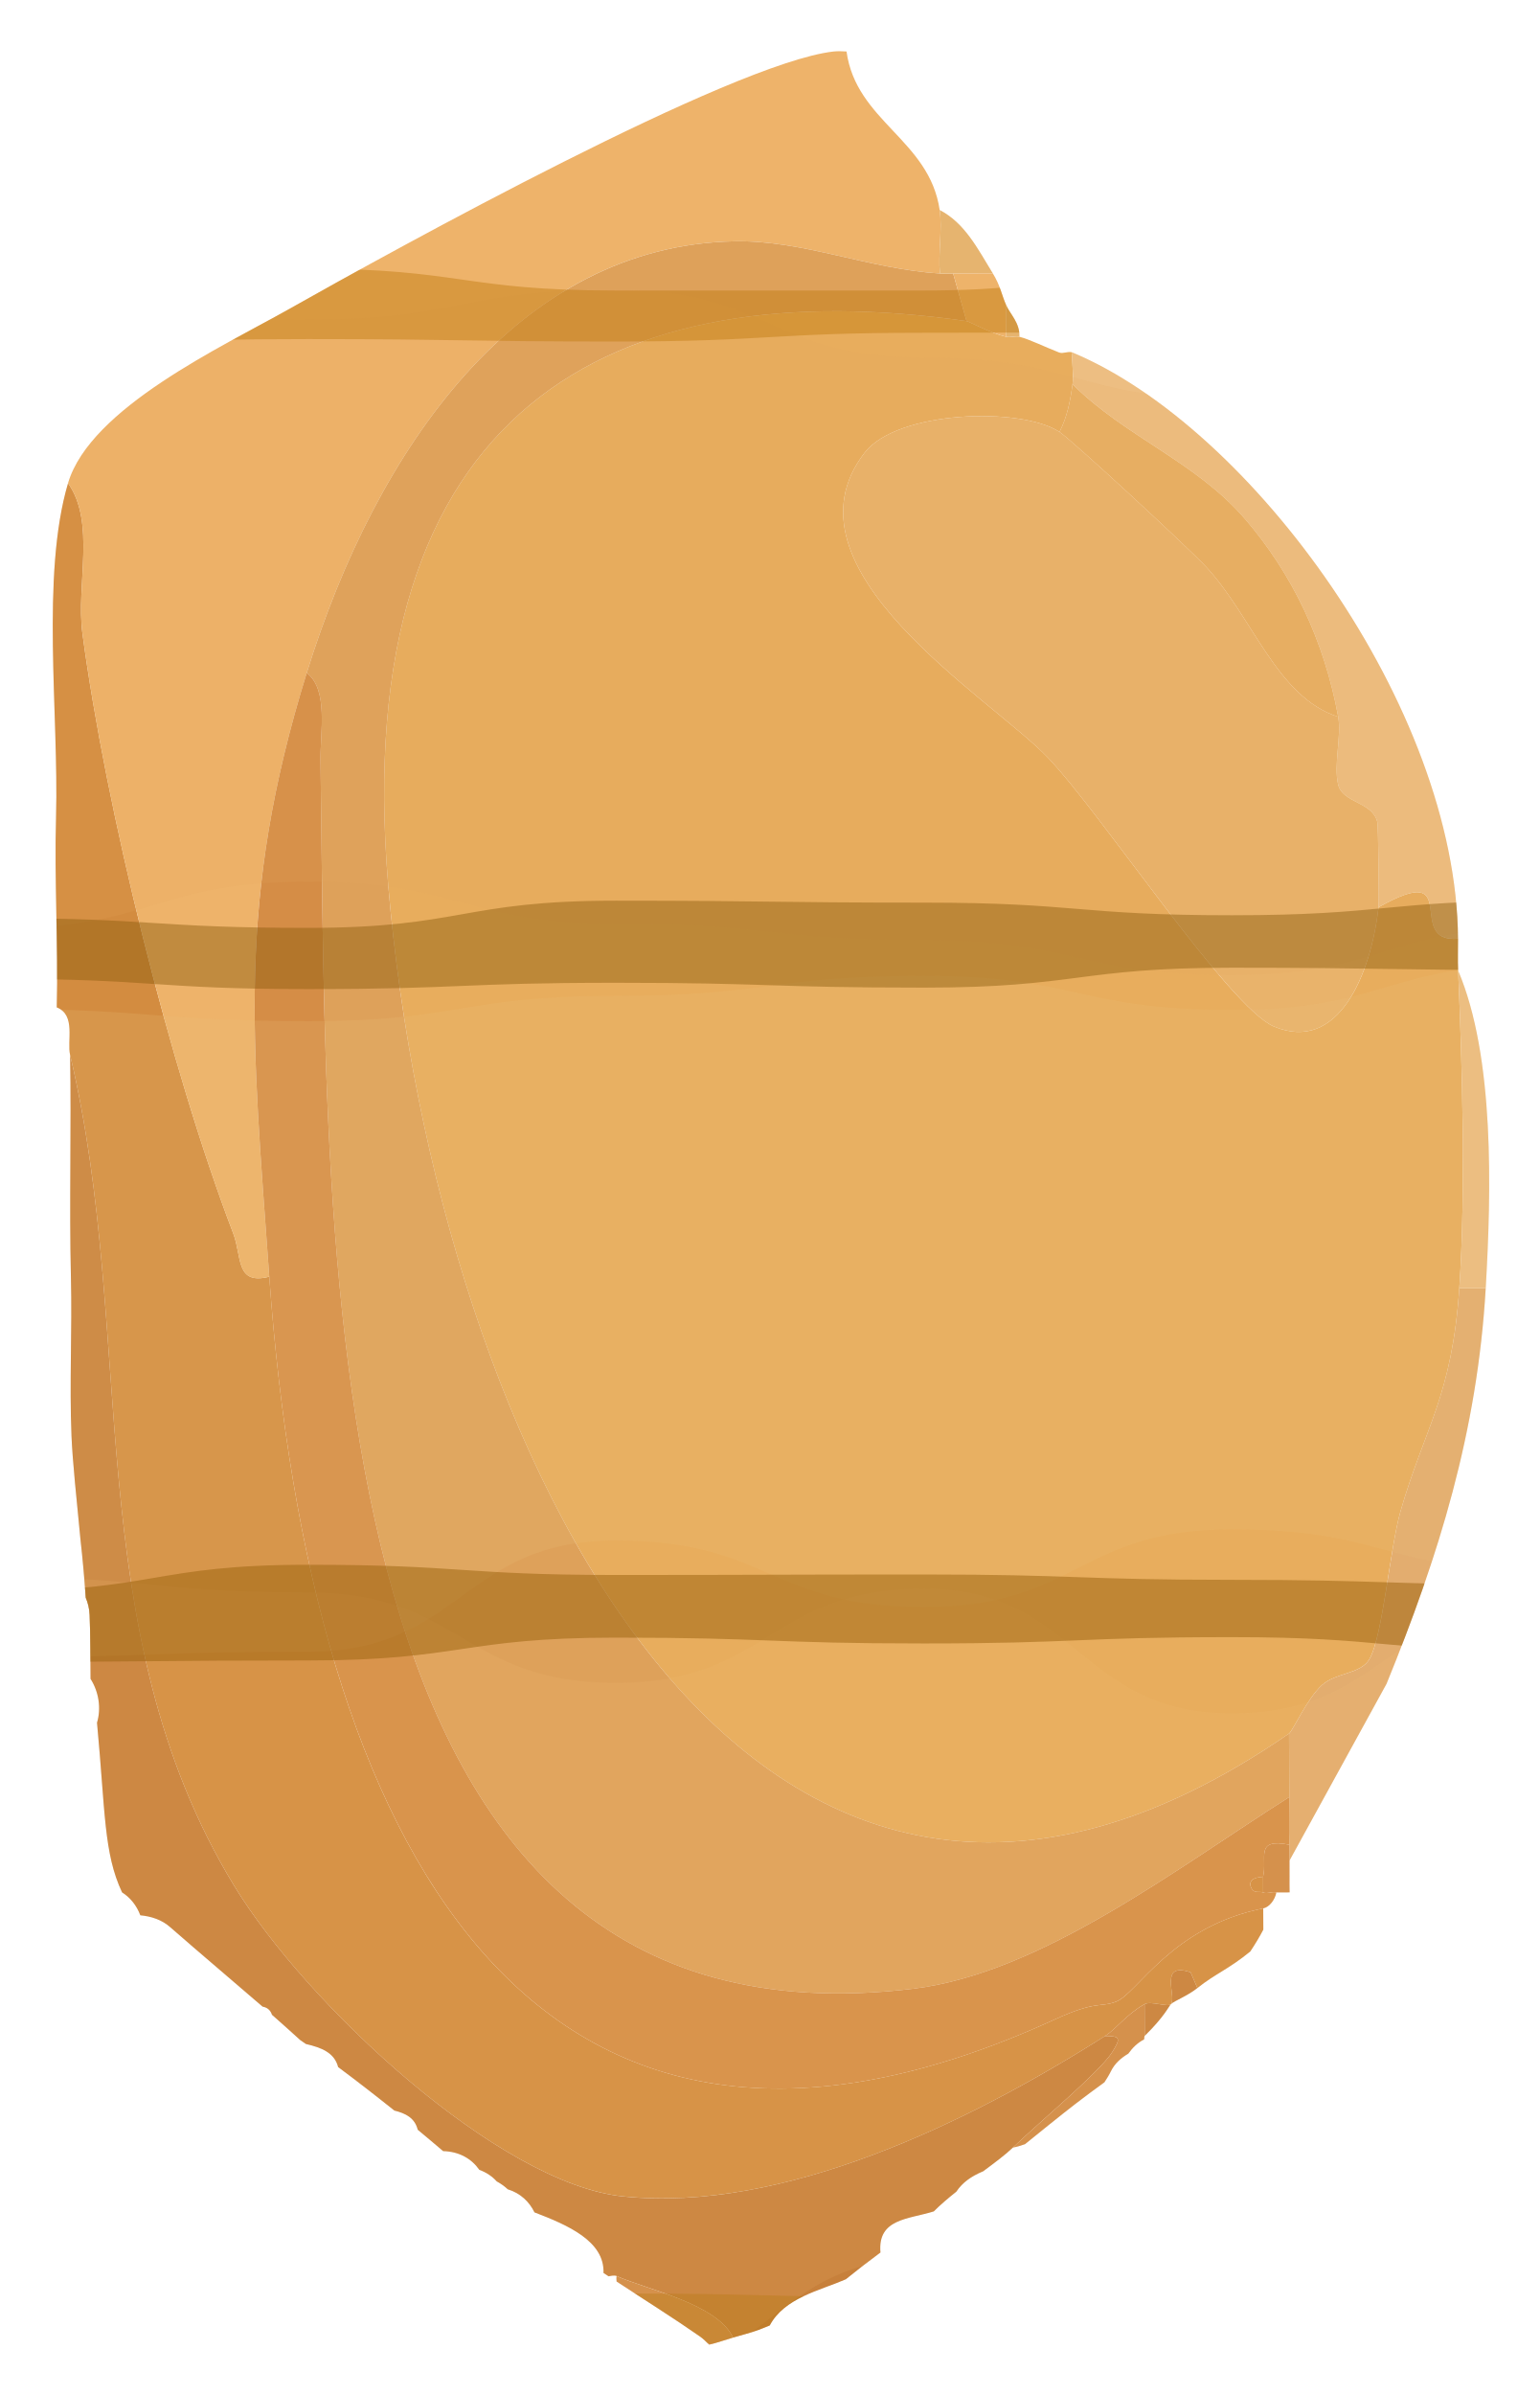
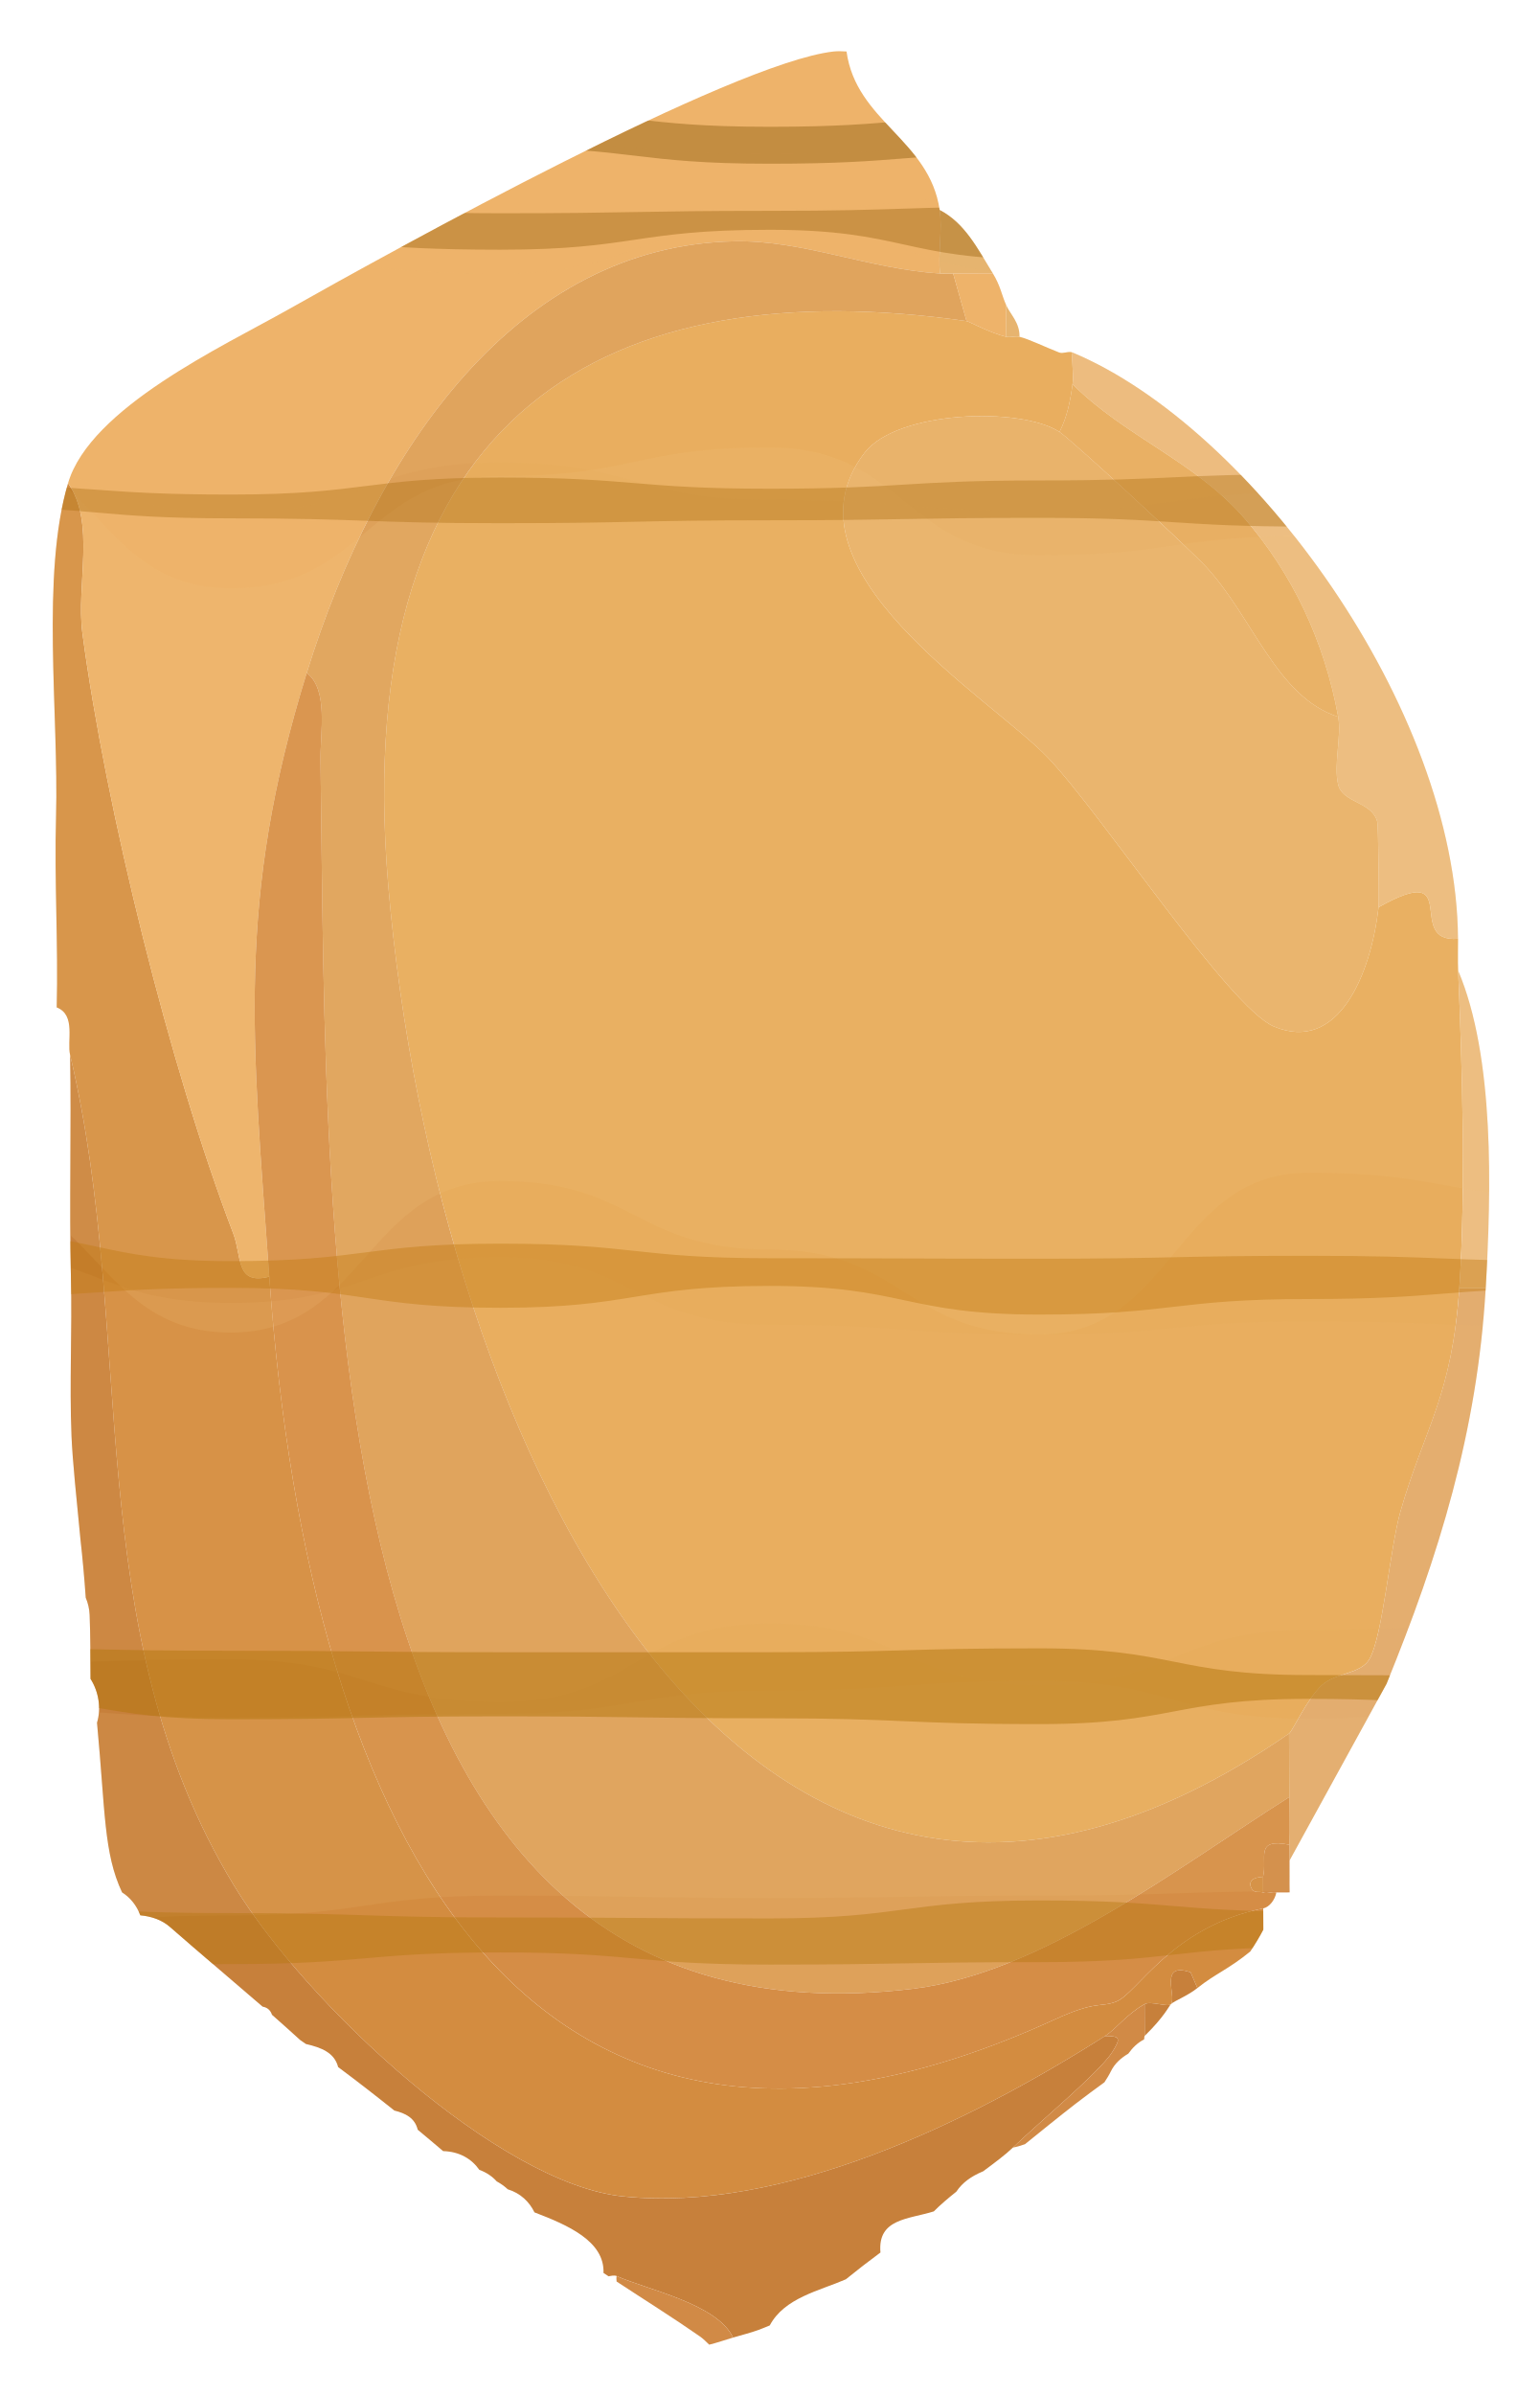
<svg xmlns="http://www.w3.org/2000/svg" viewBox="0 0 31.7 49.3">
  <defs>
    <clipPath id="vareniki2Shape">
      <path transform="matrix(1,0,0,-1,30.0239,19.9776)" d="M0 0C.08-1.875 .162-4.511 .024-6.539-.127-8.77-.686-9.403-1.184-11.122-1.407-11.894-1.55-13.711-1.831-14.182-2.012-14.485-2.52-14.45-2.808-14.713-3.11-14.989-3.406-15.655-3.482-15.707-14.601-23.387-21.054-9.772-22.03 1.752-22.865 11.606-17.383 14.406-10.122 13.368-10.071 13.361-9.634 13.121-9.304 13.044-9.217 13.024-9.119 13.067-9.032 13.045-8.825 12.993-8.468 12.818-8.214 12.721-8.131 12.69-8.022 12.756-7.942 12.722-7.96 12.511-7.912 12.272-7.94 12.069-7.986 11.721-8.052 11.389-8.208 11.087-9.005 11.609-11.546 11.528-12.218 10.662-14.068 8.275-9.624 5.61-8.452 4.388-7.346 3.233-4.722-.762-3.793-1.152-2.465-1.711-1.795-.076-1.638 1.302 .132 2.299-1.122 .56-.002 .654-.001 .437-.009 .217 0 0" />
      <path transform="matrix(1,0,0,-1,23.5678,41.2538)" d="M0 0C.128 .072 .49-.073 .545 .002 .662 .164 .286 .88 .948 .654L1.088 .331C1.461 .629 1.722 .712 2.177 1.084 2.273 1.229 2.364 1.377 2.445 1.533L2.443 1.971C.56 1.595-.142 .227-.582 .052-.905-.075-.983 .081-1.839-.311-12.612-5.25-17.192 3.301-18.023 14.974-18.726 14.795-18.581 15.383-18.766 15.866-20.072 19.279-21.391 24.619-21.871 28.218-22.003 29.212-21.592 30.496-22.167 31.307-22.729 29.408-22.355 26.554-22.414 24.44-22.451 23.138-22.367 21.819-22.4 20.517-21.999 20.361-22.193 19.827-22.124 19.537-20.747 13.755-21.958 7.717-18.748 2.439-17.257-.014-13.293-3.697-10.738-3.958-7.443-4.296-3.636-2.446-.814-.657-.582-.51-.374-.211 0 0" />
      <path transform="matrix(1,0,0,-1,19.3487,4.3225)" d="M0 0C.058-.393-.035-.891 .005-1.308-1.463-1.215-2.806-.619-4.221-.645-8.679-.726-11.598-4.899-13.033-9.53-14.488-14.226-14.152-17.082-13.804-21.957-14.507-22.137-14.362-21.549-14.547-21.065-15.853-17.652-17.172-12.313-17.651-8.714-17.784-7.72-17.373-6.435-17.948-5.624-17.489-4.073-14.757-2.806-13.43-2.058-11.162-.778-4.288 3.017-2.19 3.262-2.103 3.272-2.006 3.268-1.918 3.263-1.72 1.822-.213 1.449 0 0" />
      <path transform="matrix(1,0,0,-1,22.7534,41.9107)" d="M0 0C-2.821-1.789-6.629-3.639-9.924-3.302-12.478-3.04-16.442 .643-17.934 3.096-21.143 8.374-19.933 14.412-21.31 20.194-21.282 18.672-21.33 17.137-21.293 15.616-21.266 14.531-21.326 13.429-21.281 12.347-21.26 11.838-21.174 11.02-21.097 10.225-21.052 9.825-21.016 9.424-20.988 9.023-20.944 8.918-20.913 8.801-20.908 8.665-20.89 8.227-20.893 7.79-20.889 7.352-20.721 7.088-20.666 6.751-20.756 6.449-20.584 4.621-20.62 3.765-20.24 2.957-20.062 2.844-19.936 2.677-19.864 2.485-19.642 2.465-19.422 2.393-19.254 2.245-18.624 1.694-17.982 1.154-17.347 .605-17.248 .587-17.185 .533-17.153 .437-16.957 .267-16.766 .091-16.573-.082-16.534-.11-16.494-.137-16.455-.164-16.141-.237-15.868-.339-15.791-.639-15.4-.93-15.015-1.229-14.634-1.534-14.401-1.592-14.213-1.685-14.152-1.929-13.976-2.074-13.803-2.222-13.629-2.369-13.289-2.378-13.039-2.532-12.884-2.754-12.741-2.807-12.619-2.887-12.526-2.992-12.443-3.037-12.367-3.091-12.298-3.155-12.039-3.234-11.855-3.41-11.748-3.63-11.062-3.892-10.302-4.223-10.327-4.877-10.292-4.901-10.257-4.923-10.222-4.946-10.164-4.936-10.104-4.92-10.055-4.941-9.429-5.221-7.98-5.513-7.66-6.207-7.484-6.155-7.305-6.112-7.132-6.049-7.055-6.021-6.98-5.988-6.904-5.958-6.599-5.386-5.88-5.245-5.337-5.008-5.103-4.818-4.865-4.634-4.624-4.456-4.686-3.756-4.048-3.774-3.526-3.61-3.386-3.47-3.227-3.335-3.062-3.204-2.932-3.01-2.75-2.888-2.532-2.794-2.525-2.791-2.517-2.788-2.51-2.785-2.271-2.608-2.048-2.442-1.897-2.296-1.394-1.807-.112-.744 .149-.33 .335-.034 .303-.001 0 0" />
      <path transform="matrix(1,0,0,-1,30.0215,19.3237)" d="M0 0C-1.12-.093 .134 1.645-1.636 .648-1.626 .738-1.64 2.319-1.662 2.406-1.767 2.827-2.377 2.792-2.468 3.173-2.566 3.58-2.394 4.173-2.467 4.568-2.756 6.147-3.418 7.519-4.39 8.646-5.403 9.821-6.853 10.333-7.937 11.415-7.91 11.618-7.958 11.857-7.94 12.069-4.253 10.531-.029 4.751 0 0" />
      <path transform="matrix(1,0,0,-1,30.5923,26.5148)" d="M0 0C-.172-2.963-.971-5.522-2.042-8.145L-4.041-11.785C-4.043-11.677-4.037-11.567-4.042-11.459-4.057-11.134-4.044-10.803-4.045-10.478L-4.05-9.17C-3.974-9.118-3.679-8.452-3.377-8.176-3.089-7.913-2.58-7.948-2.399-7.645-2.118-7.174-1.975-5.357-1.752-4.585-1.255-2.866-.696-2.233-.544-.002Z" />
      <path transform="matrix(1,0,0,-1,30.5923,26.5148)" d="M0 0-.544-.002C-.407 2.026-.488 4.662-.568 6.537 .187 4.755 .115 1.99 0 0" />
      <path transform="matrix(1,0,0,-1,14.6029,48.2641)" d="M0 0C.166 .04 .326 .098 .49 .146 .171 .84-1.279 1.132-1.905 1.412-1.916 1.375-1.908 1.337-1.907 1.3-1.335 .924-.754 .562-.193 .171-.117 .118-.061 .058 0 0" />
      <path transform="matrix(1,0,0,-1,22.1382,43.3121)" d="M0 0C.195 .151 .398 .3 .603 .449 .649 .521 .696 .593 .733 .67 .815 .839 .947 .951 1.095 1.039 1.18 1.159 1.285 1.263 1.42 1.332 1.423 1.371 1.426 1.399 1.432 1.404L1.43 2.058C1.056 1.848 .848 1.549 .615 1.401 .919 1.401 .95 1.367 .764 1.071 .503 .658-.778-.405-1.282-.894-1.207-.883-1.122-.856-1.033-.825-.69-.548-.348-.27 0 0" />
      <path transform="matrix(1,0,0,-1,26.5542,38.9541)" d="M0 0-.272-.001C-.357 .025-.466-.037-.544-.002L-.546 .325C-.453 .713-.73 1.124-.004 .981 .001 .872-.005 .763-.002 .654 .002 .436-.005 .218 0 0" />
      <path transform="matrix(1,0,0,-1,24.1123,41.2518)" d="M0 0C-.039-.035-.129-.252-.542-.656L-.544-.002C-.416 .07-.054-.075 0 0 .117 .162-.259 .878 .403 .652L.543 .329C.342 .168 .076 .069 0 0" />
      <path transform="matrix(1,0,0,-1,26.547,36.9924)" d="M0 0C-2.314-1.461-5.104-3.628-7.75-3.946-20.173-5.437-19.802 10.862-19.948 21.348-19.956 21.9-19.779 22.802-20.231 23.14-18.797 27.771-15.877 31.943-11.42 32.025-10.005 32.051-8.661 31.455-7.193 31.362-7.104 31.356-7.012 31.362-6.921 31.363L-6.645 30.383C-13.906 31.421-19.388 28.62-18.553 18.767-17.577 7.243-11.124-6.372-.005 1.308Z" />
      <path transform="matrix(1,0,0,-1,28.3856,18.6758)" d="M0 0C-.157-1.378-.827-3.013-2.155-2.454-3.083-2.064-5.707 1.931-6.814 3.086-7.986 4.309-12.429 6.973-10.58 9.36-9.908 10.226-7.367 10.307-6.57 9.785-6.316 9.619-3.944 7.427-3.562 7.02-2.59 5.982-2.101 4.326-.831 3.921-.759 3.525-.93 2.932-.832 2.525-.741 2.144-.131 2.179-.026 1.758-.004 1.671 .01 .09 0 0" />
      <path transform="matrix(1,0,0,-1,27.5545,14.7552)" d="M0 0C-1.27 .406-1.759 2.061-2.731 3.099-3.113 3.506-5.485 5.698-5.739 5.864-5.582 6.167-5.517 6.498-5.47 6.846-4.386 5.764-2.936 5.252-1.923 4.078-.951 2.951-.289 1.578 0 0" />
      <path transform="matrix(1,0,0,-1,20.7171,6.2793)" d="M0 0 .002-.654C-.327-.577-.764-.337-.816-.33L-1.091 .65C-.819 .652-.547 .651-.275 .653-.116 .394-.095 .215 0 0" />
      <path transform="matrix(1,0,0,-1,20.9918,6.9322)" d="M0 0C-.087 .022-.185-.021-.272-.001L-.275 .653C-.189 .46 .008 .291 0 0" />
      <path transform="matrix(1,0,0,-1,26.5505,37.9733)" d="M0 0C-.726 .143-.45-.268-.542-.656-.546-.673-.798-.646-.809-.818-.76-1.035-.626-.945-.541-.983-.463-1.018-.353-.956-.269-.982-.299-1.137-.414-1.285-.54-1.31-2.423-1.686-3.125-3.054-3.565-3.228-3.888-3.356-3.966-3.199-4.822-3.592-15.594-8.531-20.174 .021-21.006 11.694-21.354 16.569-21.69 19.425-20.235 24.121-19.782 23.782-19.959 22.881-19.951 22.329-19.805 11.843-20.176-4.456-7.753-2.965-5.108-2.647-2.317-.48-.004 .981-.002 .655-.015 .324 0 0" />
      <path transform="matrix(1,0,0,-1,19.6257,5.6293)" d="M0 0C-.09-.001-.182-.007-.272-.001-.312 .416-.219 .914-.277 1.307 .241 1.038 .501 .519 .817 .003 .545 .001 .272 .002 0 0" />
      <path transform="matrix(1,0,0,-1,26.0085,38.6292)" d="M0 0 .001-.327C-.084-.289-.218-.379-.266-.163-.256 .01-.004-.017 0 0" />
    </clipPath>
  </defs>
  <g>
    <path transform="matrix(1,0,0,-1,30.0239,19.9776)" d="M0 0C.08-1.875 .162-4.511 .024-6.539-.127-8.77-.686-9.403-1.184-11.122-1.407-11.894-1.55-13.711-1.831-14.182-2.012-14.485-2.52-14.45-2.808-14.713-3.11-14.989-3.406-15.655-3.482-15.707-14.601-23.387-21.054-9.772-22.03 1.752-22.865 11.606-17.383 14.406-10.122 13.368-10.071 13.361-9.634 13.121-9.304 13.044-9.217 13.024-9.119 13.067-9.032 13.045-8.825 12.993-8.468 12.818-8.214 12.721-8.131 12.69-8.022 12.756-7.942 12.722-7.96 12.511-7.912 12.272-7.94 12.069-7.986 11.721-8.052 11.389-8.208 11.087-9.005 11.609-11.546 11.528-12.218 10.662-14.068 8.275-9.624 5.61-8.452 4.388-7.346 3.233-4.722-.762-3.793-1.152-2.465-1.711-1.795-.076-1.638 1.302 .132 2.299-1.122 .56-.002 .654-.001 .437-.009 .217 0 0" fill="#e8ad5d" />
    <path transform="matrix(1,0,0,-1,23.5678,41.2538)" d="M0 0C.128 .072 .49-.073 .545 .002 .662 .164 .286 .88 .948 .654L1.088 .331C1.461 .629 1.722 .712 2.177 1.084 2.273 1.229 2.364 1.377 2.445 1.533L2.443 1.971C.56 1.595-.142 .227-.582 .052-.905-.075-.983 .081-1.839-.311-12.612-5.25-17.192 3.301-18.023 14.974-18.726 14.795-18.581 15.383-18.766 15.866-20.072 19.279-21.391 24.619-21.871 28.218-22.003 29.212-21.592 30.496-22.167 31.307-22.729 29.408-22.355 26.554-22.414 24.44-22.451 23.138-22.367 21.819-22.4 20.517-21.999 20.361-22.193 19.827-22.124 19.537-20.747 13.755-21.958 7.717-18.748 2.439-17.257-.014-13.293-3.697-10.738-3.958-7.443-4.296-3.636-2.446-.814-.657-.582-.51-.374-.211 0 0" fill="#d38c40" />
    <path transform="matrix(1,0,0,-1,19.3487,4.3225)" d="M0 0C.058-.393-.035-.891 .005-1.308-1.463-1.215-2.806-.619-4.221-.645-8.679-.726-11.598-4.899-13.033-9.53-14.488-14.226-14.152-17.082-13.804-21.957-14.507-22.137-14.362-21.549-14.547-21.065-15.853-17.652-17.172-12.313-17.651-8.714-17.784-7.72-17.373-6.435-17.948-5.624-17.489-4.073-14.757-2.806-13.43-2.058-11.162-.778-4.288 3.017-2.19 3.262-2.103 3.272-2.006 3.268-1.918 3.263-1.72 1.822-.213 1.449 0 0" fill="#eeb36a" />
    <path transform="matrix(1,0,0,-1,22.7534,41.9107)" d="M0 0C-2.821-1.789-6.629-3.639-9.924-3.302-12.478-3.04-16.442 .643-17.934 3.096-21.143 8.374-19.933 14.412-21.31 20.194-21.282 18.672-21.33 17.137-21.293 15.616-21.266 14.531-21.326 13.429-21.281 12.347-21.26 11.838-21.174 11.02-21.097 10.225-21.052 9.825-21.016 9.424-20.988 9.023-20.944 8.918-20.913 8.801-20.908 8.665-20.89 8.227-20.893 7.79-20.889 7.352-20.721 7.088-20.666 6.751-20.756 6.449-20.584 4.621-20.62 3.765-20.24 2.957-20.062 2.844-19.936 2.677-19.864 2.485-19.642 2.465-19.422 2.393-19.254 2.245-18.624 1.694-17.982 1.154-17.347 .605-17.248 .587-17.185 .533-17.153 .437-16.957 .267-16.766 .091-16.573-.082-16.534-.11-16.494-.137-16.455-.164-16.141-.237-15.868-.339-15.791-.639-15.4-.93-15.015-1.229-14.634-1.534-14.401-1.592-14.213-1.685-14.152-1.929-13.976-2.074-13.803-2.222-13.629-2.369-13.289-2.378-13.039-2.532-12.884-2.754-12.741-2.807-12.619-2.887-12.526-2.992-12.443-3.037-12.367-3.091-12.298-3.155-12.039-3.234-11.855-3.41-11.748-3.63-11.062-3.892-10.302-4.223-10.327-4.877-10.292-4.901-10.257-4.923-10.222-4.946-10.164-4.936-10.104-4.92-10.055-4.941-9.429-5.221-7.98-5.513-7.66-6.207-7.484-6.155-7.305-6.112-7.132-6.049-7.055-6.021-6.98-5.988-6.904-5.958-6.599-5.386-5.88-5.245-5.337-5.008-5.103-4.818-4.865-4.634-4.624-4.456-4.686-3.756-4.048-3.774-3.526-3.61-3.386-3.47-3.227-3.335-3.062-3.204-2.932-3.01-2.75-2.888-2.532-2.794-2.525-2.791-2.517-2.788-2.51-2.785-2.271-2.608-2.048-2.442-1.897-2.296-1.394-1.807-.112-.744 .149-.33 .335-.034 .303-.001 0 0" fill="#c7803b" />
    <path transform="matrix(1,0,0,-1,30.0215,19.3237)" d="M0 0C-1.12-.093 .134 1.645-1.636 .648-1.626 .738-1.64 2.319-1.662 2.406-1.767 2.827-2.377 2.792-2.468 3.173-2.566 3.58-2.394 4.173-2.467 4.568-2.756 6.147-3.418 7.519-4.39 8.646-5.403 9.821-6.853 10.333-7.937 11.415-7.91 11.618-7.958 11.857-7.94 12.069-4.253 10.531-.029 4.751 0 0" fill="#edbe82" />
    <path transform="matrix(1,0,0,-1,30.5923,26.5148)" d="M0 0C-.172-2.963-.971-5.522-2.042-8.145L-4.041-11.785C-4.043-11.677-4.037-11.567-4.042-11.459-4.057-11.134-4.044-10.803-4.045-10.478L-4.05-9.17C-3.974-9.118-3.679-8.452-3.377-8.176-3.089-7.913-2.58-7.948-2.399-7.645-2.118-7.174-1.975-5.357-1.752-4.585-1.255-2.866-.696-2.233-.544-.002Z" fill="#e3ad6f" />
    <path transform="matrix(1,0,0,-1,30.5923,26.5148)" d="M0 0-.544-.002C-.407 2.026-.488 4.662-.568 6.537 .187 4.755 .115 1.99 0 0" fill="#edbe82" />
    <path transform="matrix(1,0,0,-1,14.6029,48.2641)" d="M0 0C.166 .04 .326 .098 .49 .146 .171 .84-1.279 1.132-1.905 1.412-1.916 1.375-1.908 1.337-1.907 1.3-1.335 .924-.754 .562-.193 .171-.117 .118-.061 .058 0 0" fill="#d18a46" />
    <path transform="matrix(1,0,0,-1,22.1382,43.3121)" d="M0 0C.195 .151 .398 .3 .603 .449 .649 .521 .696 .593 .733 .67 .815 .839 .947 .951 1.095 1.039 1.18 1.159 1.285 1.263 1.42 1.332 1.423 1.371 1.426 1.399 1.432 1.404L1.43 2.058C1.056 1.848 .848 1.549 .615 1.401 .919 1.401 .95 1.367 .764 1.071 .503 .658-.778-.405-1.282-.894-1.207-.883-1.122-.856-1.033-.825-.69-.548-.348-.27 0 0" fill="#d18a46" />
    <path transform="matrix(1,0,0,-1,26.5542,38.9541)" d="M0 0-.272-.001C-.357 .025-.466-.037-.544-.002L-.546 .325C-.453 .713-.73 1.124-.004 .981 .001 .872-.005 .763-.002 .654 .002 .436-.005 .218 0 0" fill="#d18a46" />
    <path transform="matrix(1,0,0,-1,24.1123,41.2518)" d="M0 0C-.039-.035-.129-.252-.542-.656L-.544-.002C-.416 .07-.054-.075 0 0 .117 .162-.259 .878 .403 .652L.543 .329C.342 .168 .076 .069 0 0" fill="#c7803b" />
    <path transform="matrix(1,0,0,-1,26.547,36.9924)" d="M0 0C-2.314-1.461-5.104-3.628-7.75-3.946-20.173-5.437-19.802 10.862-19.948 21.348-19.956 21.9-19.779 22.802-20.231 23.14-18.797 27.771-15.877 31.943-11.42 32.025-10.005 32.051-8.661 31.455-7.193 31.362-7.104 31.356-7.012 31.362-6.921 31.363L-6.645 30.383C-13.906 31.421-19.388 28.62-18.553 18.767-17.577 7.243-11.124-6.372-.005 1.308Z" fill="#dea15a" />
    <path transform="matrix(1,0,0,-1,28.3856,18.6758)" d="M0 0C-.157-1.378-.827-3.013-2.155-2.454-3.083-2.064-5.707 1.931-6.814 3.086-7.986 4.309-12.429 6.973-10.58 9.36-9.908 10.226-7.367 10.307-6.57 9.785-6.316 9.619-3.944 7.427-3.562 7.02-2.59 5.982-2.101 4.326-.831 3.921-.759 3.525-.93 2.932-.832 2.525-.741 2.144-.131 2.179-.026 1.758-.004 1.671 .01 .09 0 0" fill="#e9b36b" />
    <path transform="matrix(1,0,0,-1,27.5545,14.7552)" d="M0 0C-1.27 .406-1.759 2.061-2.731 3.099-3.113 3.506-5.485 5.698-5.739 5.864-5.582 6.167-5.517 6.498-5.47 6.846-4.386 5.764-2.936 5.252-1.923 4.078-.951 2.951-.289 1.578 0 0" fill="#e8af63" />
    <path transform="matrix(1,0,0,-1,20.7171,6.2793)" d="M0 0 .002-.654C-.327-.577-.764-.337-.816-.33L-1.091 .65C-.819 .652-.547 .651-.275 .653-.116 .394-.095 .215 0 0" fill="#eeb36a" />
    <path transform="matrix(1,0,0,-1,20.9918,6.9322)" d="M0 0C-.087 .022-.185-.021-.272-.001L-.275 .653C-.189 .46 .008 .291 0 0" fill="#e6b46f" />
    <path transform="matrix(1,0,0,-1,26.5505,37.9733)" d="M0 0C-.726 .143-.45-.268-.542-.656-.546-.673-.798-.646-.809-.818-.76-1.035-.626-.945-.541-.983-.463-1.018-.353-.956-.269-.982-.299-1.137-.414-1.285-.54-1.31-2.423-1.686-3.125-3.054-3.565-3.228-3.888-3.356-3.966-3.199-4.822-3.592-15.594-8.531-20.174 .021-21.006 11.694-21.354 16.569-21.69 19.425-20.235 24.121-19.782 23.782-19.959 22.881-19.951 22.329-19.805 11.843-20.176-4.456-7.753-2.965-5.108-2.647-2.317-.48-.004 .981-.002 .655-.015 .324 0 0" fill="#d58d46" />
    <path transform="matrix(1,0,0,-1,19.6257,5.6293)" d="M0 0C-.09-.001-.182-.007-.272-.001-.312 .416-.219 .914-.277 1.307 .241 1.038 .501 .519 .817 .003 .545 .001 .272 .002 0 0" fill="#e6b46f" />
    <path transform="matrix(1,0,0,-1,26.0085,38.6292)" d="M0 0 .001-.327C-.084-.289-.218-.379-.266-.163-.256 .01-.004-.017 0 0" fill="#d38c40" />
  </g>
  <g clip-path="url(#vareniki2Shape)">
-     <path d="M-6.34 7.62 C-3.17 7.62 -3.17 7.27 -0.0 7.27 C3.17 7.27 3.17 6.58 6.34 6.58 C9.51 6.58 9.51 5.96 12.68 5.96 C15.85 5.96 15.85 7.36 19.02 7.36 C22.19 7.36 22.19 8.22 25.36 8.22 C28.53 8.22 28.53 6.63 31.7 6.63 C34.87 6.63 34.87 7.87 38.04 7.87 L38.04 20.1 C34.87 20.1 34.87 19.09 31.7 19.09 C28.53 19.09 28.53 20.07 25.36 20.07 C22.19 20.07 22.19 19.35 19.02 19.35 C15.85 19.35 15.85 19.01 12.68 19.01 C9.51 19.01 9.51 18.15 6.34 18.15 C3.17 18.15 3.17 19.11 -0.0 19.11 C-3.17 19.11 -3.17 17.67 -6.34 17.67 Z" fill="#E3A55C" opacity="0.15" />
-     <path d="M-6.34 19.8 C-3.17 19.8 -3.17 20.77 -0.0 20.77 C3.17 20.77 3.17 21.02 6.34 21.02 C9.51 21.02 9.51 20.5 12.68 20.5 C15.85 20.5 15.85 20.09 19.02 20.09 C22.19 20.09 22.19 20.79 25.36 20.79 C28.53 20.79 28.53 19.86 31.7 19.86 C34.87 19.86 34.87 21.16 38.04 21.16 L38.04 31.21 C34.87 31.21 34.87 32.33 31.7 32.33 C28.53 32.33 28.53 31.48 25.36 31.48 C22.19 31.48 22.19 33.08 19.02 33.08 C15.85 33.08 15.85 31.71 12.68 31.71 C9.51 31.71 9.51 34.0 6.34 34.0 C3.17 34.0 3.17 34.11 -0.0 34.11 C-3.17 34.11 -3.17 32.67 -6.34 32.67 Z" fill="#E9C07A" opacity="0.19" />
-     <path d="M-6.34 32.46 C-3.17 32.46 -3.17 32.47 -0.0 32.47 C3.17 32.47 3.17 32.78 6.34 32.78 C9.51 32.78 9.51 34.64 12.68 34.64 C15.85 34.64 15.85 32.7 19.02 32.7 C22.19 32.7 22.19 35.27 25.36 35.27 C28.53 35.27 28.53 33.06 31.7 33.06 C34.87 33.06 34.87 34.18 38.04 34.18 L38.04 46.34 C34.87 46.34 34.87 45.89 31.7 45.89 C28.53 45.89 28.53 46.84 25.36 46.84 C22.19 46.84 22.19 46.49 19.02 46.49 C15.85 46.49 15.85 48.96 12.68 48.96 C9.51 48.96 9.51 48.53 6.34 48.53 C3.17 48.53 3.17 46.65 -0.0 46.65 C-3.17 46.65 -3.17 46.33 -6.34 46.33 Z" fill="#EFC078" opacity="0.14" />
-     <path d="M-6.34 5.61 C-3.17 5.61 -3.17 5.65 -0.0 5.65 C3.17 5.65 3.17 5.53 6.34 5.53 C9.51 5.53 9.51 5.98 12.68 5.98 C15.85 5.98 15.85 5.98 19.02 5.98 C22.19 5.98 22.19 5.44 25.36 5.44 C28.53 5.44 28.53 5.5 31.7 5.5 C34.87 5.5 34.87 5.59 38.04 5.59 L38.04 6.8 C34.87 6.8 34.87 7.14 31.7 7.14 C28.53 7.14 28.53 6.83 25.36 6.83 C22.19 6.83 22.19 6.85 19.02 6.85 C15.85 6.85 15.85 7.03 12.68 7.03 C9.51 7.03 9.51 6.98 6.34 6.98 C3.17 6.98 3.17 7.09 -0.0 7.09 C-3.17 7.09 -3.17 6.68 -6.34 6.68 Z" fill="#C07A10" opacity="0.46" />
-     <path d="M-6.34 18.66 C-3.17 18.66 -3.17 18.9 -0.0 18.9 C3.17 18.9 3.17 19.1 6.34 19.1 C9.51 19.1 9.51 18.54 12.68 18.54 C15.85 18.54 15.85 18.58 19.02 18.58 C22.19 18.58 22.19 18.84 25.36 18.84 C28.53 18.84 28.53 18.54 31.7 18.54 C34.87 18.54 34.87 18.48 38.04 18.48 L38.04 20.3 C34.87 20.3 34.87 19.97 31.7 19.97 C28.53 19.97 28.53 19.92 25.36 19.92 C22.19 19.92 22.19 20.33 19.02 20.33 C15.85 20.33 15.85 20.23 12.68 20.23 C9.51 20.23 9.51 20.36 6.34 20.36 C3.17 20.36 3.17 20.15 -0.0 20.15 C-3.17 20.15 -3.17 19.91 -6.34 19.91 Z" fill="#8a5a0c" opacity="0.45" />
-     <path d="M-6.34 32.71 C-3.17 32.71 -3.17 32.75 -0.0 32.75 C3.17 32.75 3.17 32.21 6.34 32.21 C9.51 32.21 9.51 32.42 12.68 32.42 C15.85 32.42 15.85 32.41 19.02 32.41 C22.19 32.41 22.19 32.52 25.36 32.52 C28.53 32.52 28.53 32.62 31.7 32.62 C34.87 32.62 34.87 32.21 38.04 32.21 L38.04 34.13 C34.87 34.13 34.87 33.99 31.7 33.99 C28.53 33.99 28.53 33.7 25.36 33.7 C22.19 33.7 22.19 33.83 19.02 33.83 C15.85 33.83 15.85 33.71 12.68 33.71 C9.51 33.71 9.51 34.18 6.34 34.18 C3.17 34.18 3.17 34.21 -0.0 34.21 C-3.17 34.21 -3.17 33.82 -6.34 33.82 Z" fill="#9c6410" opacity="0.53" />
-     <path d="M-6.34 47.31 C-3.17 47.31 -3.17 47.48 -0.0 47.48 C3.17 47.48 3.17 47.7 6.34 47.7 C9.51 47.7 9.51 47.21 12.68 47.21 C15.85 47.21 15.85 47.29 19.02 47.29 C22.19 47.29 22.19 47.18 25.36 47.18 C28.53 47.18 28.53 47.83 31.7 47.83 C34.87 47.83 34.87 47.19 38.04 47.19 L38.04 48.42 C34.87 48.42 34.87 48.1 31.7 48.1 C28.53 48.1 28.53 48.45 25.36 48.45 C22.19 48.45 22.19 48.27 19.02 48.27 C15.85 48.27 15.85 48.24 12.68 48.24 C9.51 48.24 9.51 48.51 6.34 48.51 C3.17 48.51 3.17 48.26 -0.0 48.26 C-3.17 48.26 -3.17 48.04 -6.34 48.04 Z" fill="#B5760F" opacity="0.36" />
+     <path d="M-6.34 3.34 C-3.56 3.34 -3.56 3.47 -0.79 3.47 C1.98 3.47 1.98 3.04 4.75 3.04 C7.53 3.04 7.53 2.93 10.3 2.93 C13.07 2.93 13.07 3.17 15.85 3.17 C18.62 3.17 18.62 2.98 21.4 2.98 C24.17 2.98 24.17 3.17 26.94 3.17 C29.72 3.17 29.72 3.38 32.49 3.38 C35.27 3.38 35.27 3.01 38.04 3.01 L38.04 4.16 C35.27 4.16 35.27 4.44 32.49 4.44 C29.72 4.44 29.72 4.23 26.94 4.23 C24.17 4.23 24.17 4.0 21.4 4.0 C18.62 4.0 18.62 4.3 15.85 4.3 C13.07 4.3 13.07 4.6 10.3 4.6 C7.53 4.6 7.53 4.25 4.75 4.25 C1.98 4.25 1.98 4.25 -0.79 4.25 C-3.56 4.25 -3.56 4.48 -6.34 4.48 Z" fill="#EBB46B" opacity="0.1" />
+     <path d="M-6.34 5.07 C-3.56 5.07 -3.56 5.34 -0.79 5.34 C1.98 5.34 1.98 5.34 4.75 5.34 C7.53 5.34 7.53 5.63 10.3 5.63 C13.07 5.63 13.07 4.63 15.85 4.63 C18.62 4.63 18.62 5.63 21.4 5.63 C24.17 5.63 24.17 4.66 26.94 4.66 C29.72 4.66 29.72 5.62 32.49 5.62 C35.27 5.62 35.27 5.44 38.04 5.44 L38.04 9.46 C35.27 9.46 35.27 10.22 32.49 10.22 C29.72 10.22 29.72 10.13 26.94 10.13 C24.17 10.13 24.17 10.52 21.4 10.52 C18.62 10.52 18.62 10.29 15.85 10.29 C13.07 10.29 13.07 9.52 10.3 9.52 C7.53 9.52 7.53 10.56 4.75 10.56 C1.98 10.56 1.98 9.42 -0.79 9.42 C-3.56 9.42 -3.56 10.44 -6.34 10.44 Z" fill="#EBB46B" opacity="0.16" />
+     <path d="M-6.34 11.03 C-3.56 11.03 -3.56 9.17 -0.79 9.17 C1.98 9.17 1.98 12.11 4.75 12.11 C7.53 12.11 7.53 9.8 10.3 9.8 C13.07 9.8 13.07 9.21 15.85 9.21 C18.62 9.21 18.62 11.43 21.4 11.43 C24.17 11.43 24.17 11.03 26.94 11.03 C29.72 11.03 29.72 9.84 32.49 9.84 C35.27 9.84 35.27 10.89 38.04 10.89 L38.04 26.24 C35.27 26.24 35.27 24.64 32.49 24.64 C29.72 24.64 29.72 24.14 26.94 24.14 C24.17 24.14 24.17 27.47 21.4 27.47 C18.62 27.47 18.62 25.72 15.85 25.72 C13.07 25.72 13.07 24.31 10.3 24.31 C7.53 24.31 7.53 27.43 4.75 27.43 C1.98 27.43 1.98 24.5 -0.79 24.5 C-3.56 24.5 -3.56 24.73 -6.34 24.73 Z" fill="#EFC078" opacity="0.19" />
+     <path d="M-6.34 25.72 C-3.56 25.72 -3.56 25.76 -0.79 25.76 C1.98 25.76 1.98 26.82 4.75 26.82 C7.53 26.82 7.53 25.88 10.3 25.88 C13.07 25.88 13.07 27.27 15.85 27.27 C18.62 27.27 18.62 27.47 21.4 27.47 C24.17 27.47 24.17 27.2 26.94 27.2 C29.72 27.2 29.72 27.32 32.49 27.32 C35.27 27.32 35.27 25.76 38.04 25.76 L38.04 34.59 C35.27 34.59 35.27 33.35 32.49 33.35 C29.72 33.35 29.72 33.55 26.94 33.55 C24.17 33.55 24.17 34.69 21.4 34.69 C18.62 34.69 18.62 33.42 15.85 33.42 C13.07 33.42 13.07 35.03 10.3 35.03 C7.53 35.03 7.53 34.16 4.75 34.16 C1.98 34.16 1.98 34.24 -0.79 34.24 C-3.56 34.24 -3.56 35.08 -6.34 35.08 Z" fill="#EBB46B" opacity="0.16" />
+     <path d="M-6.34 35.1 C-3.56 35.1 -3.56 35.14 -0.79 35.14 C1.98 35.14 1.98 35.35 4.75 35.35 C7.53 35.35 7.53 35.28 10.3 35.28 C13.07 35.28 13.07 34.8 15.85 34.8 C18.62 34.8 18.62 34.6 21.4 34.6 C24.17 34.6 24.17 35.38 26.94 35.38 C29.72 35.38 29.72 34.82 32.49 34.82 C35.27 34.82 35.27 34.97 38.04 34.97 L38.04 39.3 C35.27 39.3 35.27 38.85 32.49 38.85 C29.72 38.85 29.72 38.93 26.94 38.93 C24.17 38.93 24.17 39.02 21.4 39.02 C18.62 39.02 18.62 39.07 15.85 39.07 C13.07 39.07 13.07 39.02 10.3 39.02 C7.53 39.02 7.53 39.43 4.75 39.43 C1.98 39.43 1.98 39.67 -0.79 39.67 C-3.56 39.67 -3.56 39.62 -6.34 39.62 Z" fill="#E9C07A" opacity="0.14" />
+     <path d="M-6.34 2.36 C-3.56 2.36 -3.56 2.53 -0.79 2.53 C1.98 2.53 1.98 2.82 4.75 2.82 C7.53 2.82 7.53 2.29 10.3 2.29 C13.07 2.29 13.07 2.61 15.85 2.61 C18.62 2.61 18.62 2.36 21.4 2.36 C24.17 2.36 24.17 2.76 26.94 2.76 C29.72 2.76 29.72 2.35 32.49 2.35 C35.27 2.35 35.27 2.86 38.04 2.86 L38.04 3.01 C35.27 3.01 35.27 3.19 32.49 3.19 C29.72 3.19 29.72 3.13 26.94 3.13 C24.17 3.13 24.17 3.15 21.4 3.15 C18.62 3.15 18.62 3.37 15.85 3.37 C13.07 3.37 13.07 3.04 10.3 3.04 C7.53 3.04 7.53 3.11 4.75 3.11 C1.98 3.11 1.98 3.24 -0.79 3.24 C-3.56 3.24 -3.56 2.91 -6.34 2.91 Z" fill="#8a5a0c" opacity="0.43" />
+     <path d="M-6.34 4.43 C-3.56 4.43 -3.56 4.25 -0.79 4.25 C1.98 4.25 1.98 4.16 4.75 4.16 C7.53 4.16 7.53 4.39 10.3 4.39 C13.07 4.39 13.07 4.34 15.85 4.34 C18.62 4.34 18.62 4.25 21.4 4.25 C24.17 4.25 24.17 4.39 26.94 4.39 C29.72 4.39 29.72 4.52 32.49 4.52 C35.27 4.52 35.27 4.1 38.04 4.1 L38.04 4.78 C35.27 4.78 35.27 4.92 32.49 4.92 C29.72 4.92 29.72 5.2 26.94 5.2 C24.17 5.2 24.17 5.34 21.4 5.34 C18.62 5.34 18.62 4.73 15.85 4.73 C13.07 4.73 13.07 5.14 10.3 5.14 C7.53 5.14 7.53 4.93 4.75 4.93 C1.98 4.93 1.98 5.37 -0.79 5.37 C-3.56 5.37 -3.56 4.9 -6.34 4.9 Z" fill="#9c6410" opacity="0.42" />
+     <path d="M-6.34 10.34 C-3.56 10.34 -3.56 9.98 -0.79 9.98 C1.98 9.98 1.98 10.18 4.75 10.18 C7.53 10.18 7.53 9.83 10.3 9.83 C13.07 9.83 13.07 10.06 15.85 10.06 C18.62 10.06 18.62 9.89 21.4 9.89 C24.17 9.89 24.17 9.76 26.94 9.76 C29.72 9.76 29.72 9.86 32.49 9.86 C35.27 9.86 35.27 9.79 38.04 9.79 L38.04 10.47 C35.27 10.47 35.27 10.78 32.49 10.78 C29.72 10.78 29.72 10.84 26.94 10.84 C24.17 10.84 24.17 10.66 21.4 10.66 C18.62 10.66 18.62 10.71 15.85 10.71 C13.07 10.71 13.07 10.77 10.3 10.77 C7.53 10.77 7.53 10.67 4.75 10.67 C1.98 10.67 1.98 10.43 -0.79 10.43 C-3.56 10.43 -3.56 10.89 -6.34 10.89 Z" fill="#A86A0C" opacity="0.37" />
+     <path d="M-6.34 25.79 C-3.56 25.79 -3.56 25.36 -0.79 25.36 C1.98 25.36 1.98 25.96 4.75 25.96 C7.53 25.96 7.53 25.6 10.3 25.6 C13.07 25.6 13.07 25.9 15.85 25.9 C18.62 25.9 18.62 25.91 21.4 25.91 C24.17 25.91 24.17 25.85 26.94 25.85 C29.72 25.85 29.72 25.96 32.49 25.96 C35.27 25.96 35.27 25.75 38.04 25.75 L38.04 26.68 C35.27 26.68 35.27 26.52 32.49 26.52 C29.72 26.52 29.72 26.74 26.94 26.74 C24.17 26.74 24.17 27.06 21.4 27.06 C18.62 27.06 18.62 26.47 15.85 26.47 C13.07 26.47 13.07 26.92 10.3 26.92 C7.53 26.92 7.53 26.51 4.75 26.51 C1.98 26.51 1.98 26.7 -0.79 26.7 C-3.56 26.7 -3.56 26.91 -6.34 26.91 Z" fill="#C07A10" opacity="0.42" />
+     <path d="M-6.34 33.88 C-3.56 33.88 -3.56 33.92 -0.79 33.92 C1.98 33.92 1.98 33.98 4.75 33.98 C7.53 33.98 7.53 34.01 10.3 34.01 C13.07 34.01 13.07 34.01 15.85 34.01 C18.62 34.01 18.62 33.93 21.4 33.93 C24.17 33.93 24.17 34.48 26.94 34.48 C29.72 34.48 29.72 34.51 32.49 34.51 C35.27 34.51 35.27 34.51 38.04 34.51 L38.04 34.92 C35.27 34.92 35.27 35.21 32.49 35.21 C29.72 35.21 29.72 34.97 26.94 34.97 C24.17 34.97 24.17 35.49 21.4 35.49 C18.62 35.49 18.62 35.37 15.85 35.37 C13.07 35.37 13.07 35.33 10.3 35.33 C7.53 35.33 7.53 35.39 4.75 35.39 C1.98 35.39 1.98 34.91 -0.79 34.91 C-3.56 34.91 -3.56 34.83 -6.34 34.83 Z" fill="#B5760F" opacity="0.52" />
+     <path d="M-6.34 39.31 C-3.56 39.31 -3.56 39.23 -0.79 39.23 C1.98 39.23 1.98 39.38 4.75 39.38 C7.53 39.38 7.53 39.47 10.3 39.47 C13.07 39.47 13.07 39.49 15.85 39.49 C18.62 39.49 18.62 39.12 21.4 39.12 C24.17 39.12 24.17 39.35 26.94 39.35 C29.72 39.35 29.72 39.55 32.49 39.55 C35.27 39.55 35.27 39.48 38.04 39.48 L38.04 39.96 C35.27 39.96 35.27 40.19 32.49 40.19 C29.72 40.19 29.72 40.08 26.94 40.08 C24.17 40.08 24.17 40.39 21.4 40.39 C18.62 40.39 18.62 40.44 15.85 40.44 C13.07 40.44 13.07 40.19 10.3 40.19 C7.53 40.19 7.53 40.43 4.75 40.43 C1.98 40.43 1.98 40.51 -0.79 40.51 C-3.56 40.51 -3.56 40.47 -6.34 40.47 Z" fill="#B5760F" opacity="0.43" />
  </g>
</svg>
